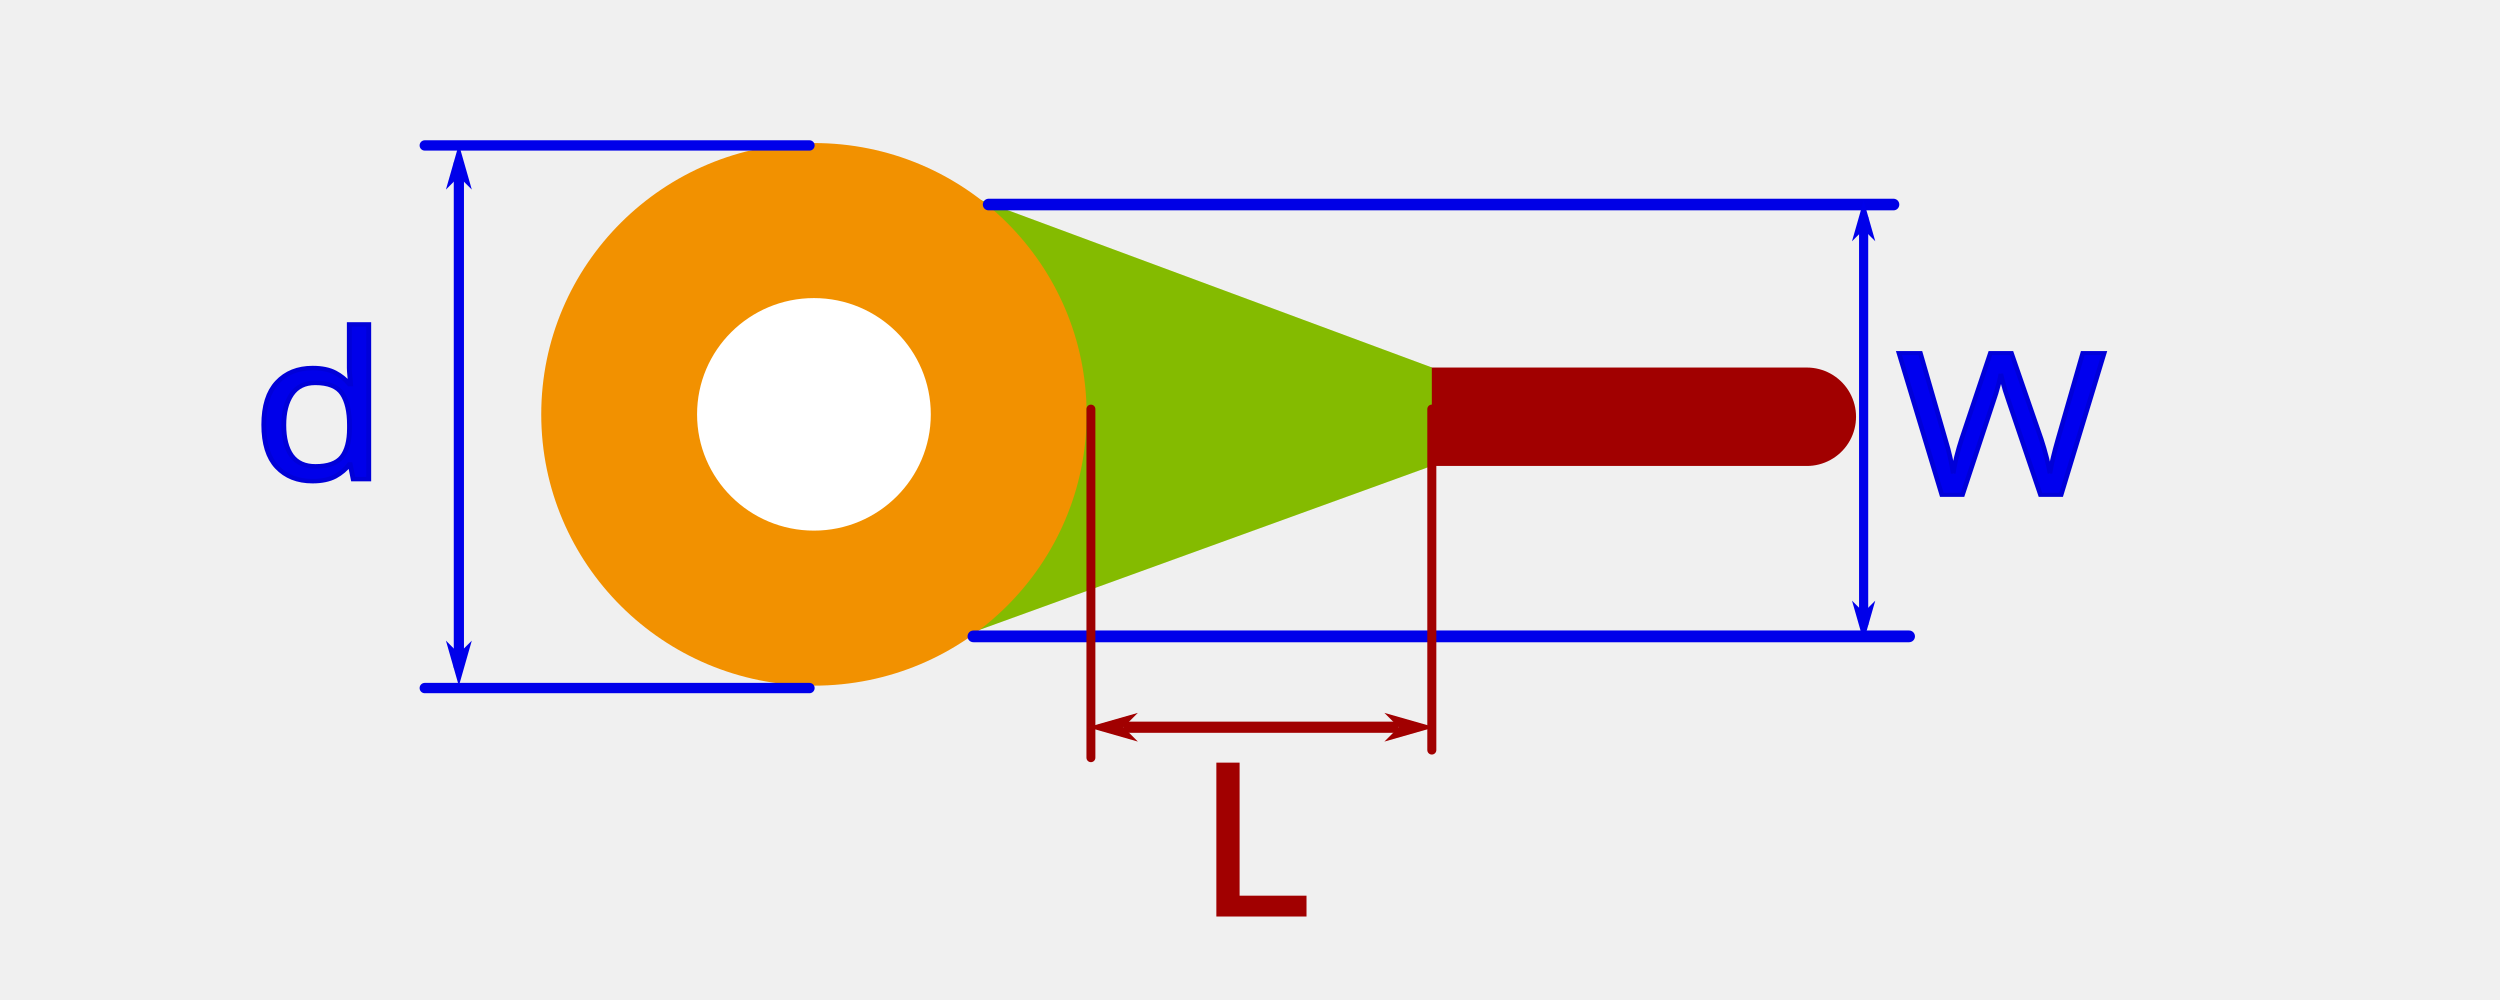
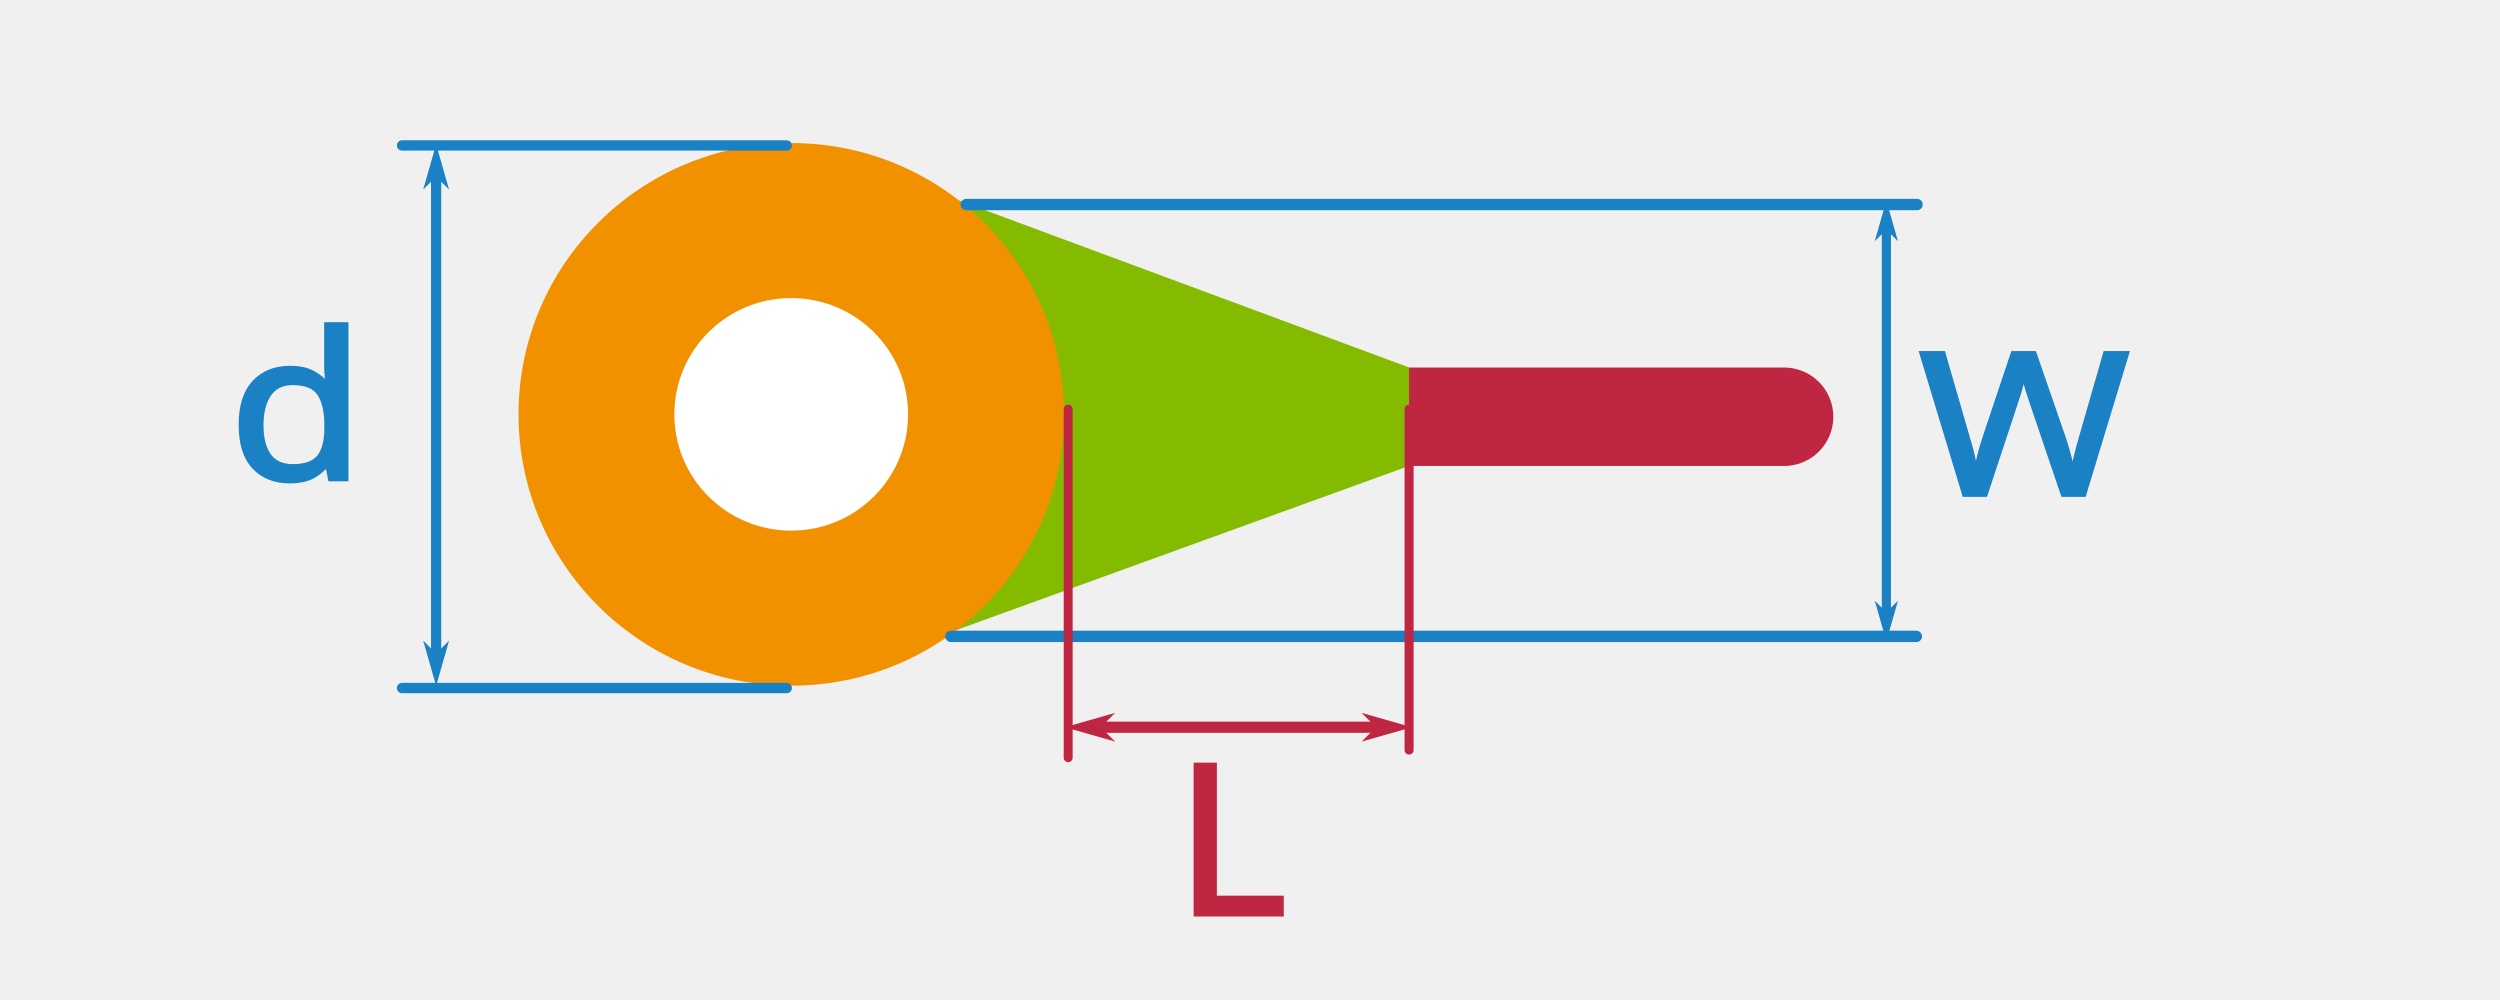
<svg xmlns="http://www.w3.org/2000/svg" id="Слой_1" data-name="Слой 1" viewBox="0 0 220 88" version="1.1" width="220" height="88">
  <defs id="defs115772">
    <marker style="overflow:visible" id="Arrow1Send" refX="0" refY="0" orient="auto">
-       <path transform="matrix(-0.2,0,0,-0.2,-1.2,0)" style="fill:#0000ea;fill-opacity:1;fill-rule:evenodd;stroke:#0000ea;stroke-width:1pt;stroke-opacity:1" d="M 0,0 5,-5 -12.5,0 5,5 Z" id="path863" />
+       <path transform="matrix(-0.2,0,0,-0.2,-1.2,0)" style="fill:#1a81c4;fill-opacity:1;fill-rule:evenodd;stroke:#1a81c4;stroke-width:1pt;stroke-opacity:1" d="M 0,0 5,-5 -12.5,0 5,5 Z" id="path863" />
    </marker>
    <marker style="overflow:visible" id="marker2082" refX="0" refY="0" orient="auto">
      <path transform="scale(-0.6)" d="M 8.719,4.034 -2.207,0.016 8.719,-4.002 c -1.745,2.372 -1.735,5.617 -6e-7,8.035 z" style="fill:#000000;fill-opacity:1;fill-rule:evenodd;stroke:#000000;stroke-width:0.625;stroke-linejoin:round;stroke-opacity:1" id="path2080" />
    </marker>
    <marker style="overflow:visible" id="marker1866" refX="0" refY="0" orient="auto">
      <path transform="scale(0.6)" d="M 8.719,4.034 -2.207,0.016 8.719,-4.002 c -1.745,2.372 -1.735,5.617 -6e-7,8.035 z" style="fill:#000000;fill-opacity:1;fill-rule:evenodd;stroke:#000000;stroke-width:0.625;stroke-linejoin:round;stroke-opacity:1" id="path1864" />
    </marker>
    <marker style="overflow:visible" id="Arrow1Lend" refX="0" refY="0" orient="auto">
      <path transform="matrix(-0.8,0,0,-0.8,-10,0)" style="fill:#000000;fill-opacity:1;fill-rule:evenodd;stroke:#000000;stroke-width:1pt;stroke-opacity:1" d="M 0,0 5,-5 -12.5,0 5,5 Z" id="path851" />
    </marker>
    <marker style="overflow:visible" id="Tail" refX="0" refY="0" orient="auto">
      <g transform="scale(-1.2)" id="g896" style="fill:#000000;fill-opacity:1;stroke:#000000;stroke-opacity:1">
        <path style="fill:#000000;fill-opacity:1;fill-rule:evenodd;stroke:#000000;stroke-width:0.8;stroke-linecap:round;stroke-opacity:1" d="M -3.805,-3.959 0.544,0" id="path884" />
        <path style="fill:#000000;fill-opacity:1;fill-rule:evenodd;stroke:#000000;stroke-width:0.8;stroke-linecap:round;stroke-opacity:1" d="M -1.287,-3.959 3.062,0" id="path886" />
        <path style="fill:#000000;fill-opacity:1;fill-rule:evenodd;stroke:#000000;stroke-width:0.8;stroke-linecap:round;stroke-opacity:1" d="M 1.305,-3.959 5.654,0" id="path888" />
        <path style="fill:#000000;fill-opacity:1;fill-rule:evenodd;stroke:#000000;stroke-width:0.8;stroke-linecap:round;stroke-opacity:1" d="M -3.805,4.178 0.544,0.22" id="path890" />
        <path style="fill:#000000;fill-opacity:1;fill-rule:evenodd;stroke:#000000;stroke-width:0.8;stroke-linecap:round;stroke-opacity:1" d="M -1.287,4.178 3.062,0.22" id="path892" />
        <path style="fill:#000000;fill-opacity:1;fill-rule:evenodd;stroke:#000000;stroke-width:0.8;stroke-linecap:round;stroke-opacity:1" d="M 1.305,4.178 5.654,0.22" id="path894" />
      </g>
    </marker>
    <marker style="overflow:visible" id="Arrow2Mend" refX="0" refY="0" orient="auto">
      <path transform="scale(-0.6)" d="M 8.719,4.034 -2.207,0.016 8.719,-4.002 c -1.745,2.372 -1.735,5.617 -6e-7,8.035 z" style="fill:#000000;fill-opacity:1;fill-rule:evenodd;stroke:#000000;stroke-width:0.625;stroke-linejoin:round;stroke-opacity:1" id="path875" />
    </marker>
    <marker style="overflow:visible" id="Arrow2Sstart" refX="0" refY="0" orient="auto">
      <path transform="matrix(0.3,0,0,0.3,-0.69,0)" d="M 8.719,4.034 -2.207,0.016 8.719,-4.002 c -1.745,2.372 -1.735,5.617 -6e-7,8.035 z" style="fill:#000000;fill-opacity:1;fill-rule:evenodd;stroke:#000000;stroke-width:0.625;stroke-linejoin:round;stroke-opacity:1" id="path878" />
    </marker>
    <marker style="overflow:visible" id="Arrow1Sstart" refX="0" refY="0" orient="auto">
-       <path transform="matrix(0.2,0,0,0.2,1.2,0)" style="fill:#0000ea;fill-opacity:1;fill-rule:evenodd;stroke:#0000ea;stroke-width:1pt;stroke-opacity:1" d="M 0,0 5,-5 -12.5,0 5,5 Z" id="path860" />
+       <path transform="matrix(0.2,0,0,0.2,1.2,0)" style="fill:#1a81c4;fill-opacity:1;fill-rule:evenodd;stroke:#1a81c4;stroke-width:1pt;stroke-opacity:1" d="M 0,0 5,-5 -12.5,0 5,5 Z" id="path860" />
    </marker>
    <marker style="overflow:visible" id="Arrow1Mstart" refX="0" refY="0" orient="auto">
      <path transform="matrix(0.4,0,0,0.4,4,0)" style="fill:#000000;fill-opacity:1;fill-rule:evenodd;stroke:#000000;stroke-width:1pt;stroke-opacity:1" d="M 0,0 5,-5 -12.5,0 5,5 Z" id="path854" />
    </marker>
    <marker style="overflow:visible" id="Arrow1Lstart" refX="0" refY="0" orient="auto">
      <path transform="matrix(0.8,0,0,0.8,10,0)" style="fill:#000000;fill-opacity:1;fill-rule:evenodd;stroke:#000000;stroke-width:1pt;stroke-opacity:1" d="M 0,0 5,-5 -12.5,0 5,5 Z" id="path848" />
    </marker>
    <style id="style115770">.cls-1{fill:#f29100;}.cls-2{fill:#b9b9b9;}</style>
    <marker style="overflow:visible" id="Arrow1Sstart-8" refX="0" refY="0" orient="auto">
-       <path transform="matrix(0.2,0,0,0.2,1.2,0)" style="fill:#0000ea;fill-opacity:1;fill-rule:evenodd;stroke:#0000ea;stroke-width:1pt;stroke-opacity:1" d="M 0,0 5,-5 -12.5,0 5,5 Z" id="path860-9" />
+       <path transform="matrix(0.2,0,0,0.2,1.2,0)" style="fill:#1a81c4;fill-opacity:1;fill-rule:evenodd;stroke:#1a81c4;stroke-width:1pt;stroke-opacity:1" d="M 0,0 5,-5 -12.5,0 5,5 Z" id="path860-9" />
    </marker>
    <marker style="overflow:visible" id="Arrow1Send-0" refX="0" refY="0" orient="auto">
-       <path transform="matrix(-0.2,0,0,-0.2,-1.2,0)" style="fill:#0000ea;fill-opacity:1;fill-rule:evenodd;stroke:#0000ea;stroke-width:1pt;stroke-opacity:1" d="M 0,0 5,-5 -12.5,0 5,5 Z" id="path863-8" />
+       <path transform="matrix(-0.2,0,0,-0.2,-1.2,0)" style="fill:#1a81c4;fill-opacity:1;fill-rule:evenodd;stroke:#1a81c4;stroke-width:1pt;stroke-opacity:1" d="M 0,0 5,-5 -12.5,0 5,5 Z" id="path863-8" />
    </marker>
    <marker style="overflow:visible" id="marker15697" refX="0" refY="0" orient="auto-start-reverse" markerWidth="4.499" markerHeight="2.571" viewBox="0 0 8.75 5" preserveAspectRatio="xMidYMid">
      <path style="fill:context-stroke;fill-rule:evenodd;stroke:none" d="M 0,0 5,-5 -12.5,0 5,5 Z" id="path15695" transform="scale(-0.5)" />
    </marker>
    <marker style="overflow:visible" id="marker13751" refX="0" refY="0" orient="auto-start-reverse" markerWidth="4.499" markerHeight="2.571" viewBox="0 0 8.75 5" preserveAspectRatio="xMidYMid">
      <path style="fill:context-stroke;fill-rule:evenodd;stroke:none" d="M 0,0 5,-5 -12.5,0 5,5 Z" id="path13749" transform="scale(-0.5)" />
    </marker>
  </defs>
-   <path style="fill:#a10000;fill-opacity:1;stroke:#a10000;stroke-width:8.662px;stroke-linecap:round;stroke-linejoin:miter;stroke-opacity:1" d="m 115,36.674 h 44" id="path2800" />
-   <path style="fill:#84bb00;fill-opacity:1;stroke:#000000;stroke-width:0;stroke-linecap:butt;stroke-linejoin:miter;stroke-miterlimit:4;stroke-dasharray:none;stroke-opacity:1" d="m 86,17.5 40,14.835 V 41 L 86,55.5" id="path15" />
-   <g id="g13" transform="matrix(3.428131,0,0,3.410699,30.48863,-4.465497)">
+   <path style="fill:#a10000;fill-opacity:1;stroke:#bf2641;stroke-width:8.662px;stroke-linecap:round;stroke-linejoin:miter;stroke-opacity:1" d="m 113,36.674 h 44" id="path2800" />
+   <path style="fill:#84bb00;fill-opacity:1;stroke:#000000;stroke-width:0;stroke-linecap:butt;stroke-linejoin:miter;stroke-miterlimit:4;stroke-dasharray:none;stroke-opacity:1" d="m 84,17.5 40,14.835 V 41 L 84,55.5" id="path15" />
+   <g id="g13" transform="matrix(3.428131,0,0,3.410699,28.48863,-4.465497)">
    <circle class="cls-1" cx="12" cy="12" r="7" id="circle115776" />
    <circle class="cls-2" cx="12" cy="12" id="circle115778" style="fill:#ffffff;fill-opacity:1;stroke-width:1" r="3" />
  </g>
-   <path style="fill:#0000cb;fill-opacity:1;stroke:#0000ea;stroke-width:0.91;stroke-linecap:round;stroke-linejoin:miter;stroke-miterlimit:3;stroke-dasharray:none;stroke-opacity:1" d="M 71.233,12.799 H 37.38 v 0" id="path842" />
-   <path style="fill:none;stroke:#0000ea;stroke-width:0.91;stroke-linecap:round;stroke-linejoin:miter;stroke-miterlimit:4;stroke-dasharray:none;stroke-opacity:1" d="M 71.233,60.549 H 37.38" id="path844" />
-   <path style="fill:none;stroke:#0000ea;stroke-width:0.897;stroke-linecap:butt;stroke-linejoin:miter;stroke-miterlimit:4;stroke-dasharray:none;stroke-opacity:1;marker-start:url(#Arrow1Sstart);marker-end:url(#Arrow1Send)" d="M 40.38,14.299 V 58.76" id="path2066" />
-   <path style="fill:none;stroke:#0000e6;stroke-width:1.024;stroke-linecap:round;stroke-linejoin:miter;stroke-miterlimit:3;stroke-dasharray:none;stroke-opacity:1" d="M 166.626,18 C 140.084,18 113.542,18 87,18" id="path842-2" />
-   <path style="fill:#0000ea;fill-opacity:1;stroke:#0000ea;stroke-width:1.033;stroke-linecap:round;stroke-linejoin:miter;stroke-miterlimit:3;stroke-dasharray:none;stroke-opacity:1" d="M 168,56 H 85.66 v 0" id="path842-2-5" />
-   <path style="fill:none;stroke:#9e0000;stroke-width:0.786;stroke-linecap:round;stroke-linejoin:miter;stroke-miterlimit:4;stroke-dasharray:none;stroke-opacity:1" d="m 96,36 v 30.678 0" id="path2810" />
-   <path style="fill:none;stroke:#a10000;stroke-width:0.795;stroke-linecap:round;stroke-linejoin:miter;stroke-miterlimit:4;stroke-dasharray:none;stroke-opacity:1" d="M 126,36 V 66.004" id="path2812" />
-   <path style="fill:none;stroke:#0000ea;stroke-width:0.806;stroke-linecap:butt;stroke-linejoin:miter;stroke-miterlimit:4;stroke-dasharray:none;stroke-opacity:1;marker-start:url(#Arrow1Sstart-8);marker-end:url(#Arrow1Send-0)" d="M 164,19.089 V 55" id="path2066-3" />
-   <text xml:space="preserve" style="font-size:18.748px;line-height:1.25;font-family:sans-serif;letter-spacing:0px;word-spacing:0px;fill:#0000ef;fill-opacity:1;stroke:#0000d8;stroke-width:0.384;stroke-linecap:round;stroke-miterlimit:4;stroke-dasharray:none;stroke-opacity:1" x="156.196" y="46.525" id="text2804" transform="scale(1.068365,0.9360098)">
-     <tspan id="tspan2802" x="156.196" y="46.525" style="font-style:normal;font-variant:normal;font-weight:normal;font-stretch:normal;font-size:18.667px;font-family:sans-serif;-inkscape-font-specification:'sans-serif, Normal';font-variant-ligatures:normal;font-variant-caps:normal;font-variant-numeric:normal;font-variant-east-asian:normal;fill:#0000ef;fill-opacity:1;stroke:#0000d8;stroke-width:0.384;stroke-linecap:round;stroke-miterlimit:4;stroke-dasharray:none;stroke-opacity:1">W</tspan>
+   <path style="fill:#0000cb;fill-opacity:1;stroke:#1a81c4;stroke-width:0.91;stroke-linecap:round;stroke-linejoin:miter;stroke-miterlimit:3;stroke-dasharray:none;stroke-opacity:1" d="M 69.233,12.799 H 35.38 v 0" id="path842" />
+   <path style="fill:none;stroke:#1a81c4;stroke-width:0.91;stroke-linecap:round;stroke-linejoin:miter;stroke-miterlimit:4;stroke-dasharray:none;stroke-opacity:1" d="M 69.233,60.549 H 35.38" id="path844" />
+   <path style="fill:none;stroke:#1a81c4;stroke-width:0.897;stroke-linecap:butt;stroke-linejoin:miter;stroke-miterlimit:4;stroke-dasharray:none;stroke-opacity:1;marker-start:url(#Arrow1Sstart);marker-end:url(#Arrow1Send)" d="M 38.38,14.299 V 58.76" id="path2066" />
+   <path style="fill:none;stroke:#1a81c4;stroke-width:1;stroke-linecap:round;stroke-linejoin:miter;stroke-miterlimit:3;stroke-dasharray:none;stroke-opacity:1" d="m 168.703,18 c -27.892,0 -55.785,0 -83.677,0" id="path842-2" />
+   <path style="fill:#1a81c4;fill-opacity:1;stroke:#1a81c4;stroke-width:1;stroke-linecap:round;stroke-linejoin:miter;stroke-miterlimit:3;stroke-dasharray:none;stroke-opacity:1" d="M 168.639,56 H 83.676 v 0" id="path842-2-5" />
+   <path style="fill:none;stroke:#bf2641;stroke-width:0.786;stroke-linecap:round;stroke-linejoin:miter;stroke-miterlimit:4;stroke-dasharray:none;stroke-opacity:1" d="m 94,36 v 30.678 0" id="path2810" />
+   <path style="fill:none;stroke:#bf2641;stroke-width:0.795;stroke-linecap:round;stroke-linejoin:miter;stroke-miterlimit:4;stroke-dasharray:none;stroke-opacity:1" d="M 124,36 V 66.004" id="path2812" />
+   <path style="fill:none;stroke:#1a81c4;stroke-width:0.806;stroke-linecap:butt;stroke-linejoin:miter;stroke-miterlimit:4;stroke-dasharray:none;stroke-opacity:1;marker-start:url(#Arrow1Sstart-8);marker-end:url(#Arrow1Send-0)" d="M 166,19.089 V 55" id="path2066-3" />
+   <text xml:space="preserve" style="font-size:18.748px;line-height:1.25;font-family:sans-serif;letter-spacing:0px;word-spacing:0px;fill:#1a81c4;fill-opacity:1;stroke:#1a81c4;stroke-width:0.384;stroke-linecap:round;stroke-miterlimit:4;stroke-dasharray:none;stroke-opacity:1" x="158.068" y="46.525" id="text2804" transform="scale(1.068365,0.9360098)">
+     <tspan id="tspan2802" x="158.068" y="46.525" style="font-style:normal;font-variant:normal;font-weight:normal;font-stretch:normal;font-size:18.667px;font-family:sans-serif;-inkscape-font-specification:'sans-serif, Normal';font-variant-ligatures:normal;font-variant-caps:normal;font-variant-numeric:normal;font-variant-east-asian:normal;fill:#1a81c4;fill-opacity:1;stroke:#1a81c4;stroke-width:0.384;stroke-linecap:round;stroke-miterlimit:4;stroke-dasharray:none;stroke-opacity:1">W</tspan>
  </text>
-   <text xml:space="preserve" style="font-size:17.234px;line-height:1.25;font-family:sans-serif;letter-spacing:0px;word-spacing:0px;fill:#a10000;fill-opacity:1;stroke:#a10000;stroke-width:0.353;stroke-miterlimit:4;stroke-dasharray:none;stroke-opacity:1" x="104.315" y="81.303" id="text2808" transform="scale(1.010258,0.9898466)">
-     <tspan id="tspan2806" x="104.315" y="81.303" style="font-style:normal;font-variant:normal;font-weight:normal;font-stretch:normal;font-size:18.667px;font-family:sans-serif;-inkscape-font-specification:'sans-serif, Normal';font-variant-ligatures:normal;font-variant-caps:normal;font-variant-numeric:normal;font-variant-east-asian:normal;fill:#a10000;fill-opacity:1;stroke:#a10000;stroke-width:0.353;stroke-miterlimit:4;stroke-dasharray:none;stroke-opacity:1">L</tspan>
+   <text xml:space="preserve" style="font-size:17.234px;line-height:1.25;font-family:sans-serif;letter-spacing:0px;word-spacing:0px;fill:#bf2641;fill-opacity:1;stroke:#bf2641;stroke-width:0.353;stroke-miterlimit:4;stroke-dasharray:none;stroke-opacity:1" x="102.335" y="81.303" id="text2808" transform="scale(1.010258,0.9898466)">
+     <tspan id="tspan2806" x="102.335" y="81.303" style="font-style:normal;font-variant:normal;font-weight:normal;font-stretch:normal;font-size:18.667px;font-family:sans-serif;-inkscape-font-specification:'sans-serif, Normal';font-variant-ligatures:normal;font-variant-caps:normal;font-variant-numeric:normal;font-variant-east-asian:normal;fill:#bf2641;fill-opacity:1;stroke:#bf2641;stroke-width:0.353;stroke-miterlimit:4;stroke-dasharray:none;stroke-opacity:1">L</tspan>
  </text>
-   <path style="fill:#a10000;fill-opacity:1;stroke:#a10000;stroke-width:0.983;stroke-linecap:butt;stroke-linejoin:miter;stroke-miterlimit:4;stroke-dasharray:none;stroke-opacity:1;marker-start:url(#marker15697);marker-end:url(#marker13751)" d="M 98.868,63.996 H 123.087" id="path550-0" />
-   <text xml:space="preserve" style="font-size:26.714px;line-height:1.25;font-family:sans-serif;letter-spacing:0px;word-spacing:0px;fill:#0000ea;fill-opacity:1;stroke:#0000d8;stroke-width:0.41;stroke-miterlimit:4;stroke-dasharray:none;stroke-opacity:1" x="21.244" y="43.944" id="text2758" transform="scale(1.042274,0.9594402)">
-     <tspan id="tspan2756" x="21.244" y="43.944" style="font-style:normal;font-variant:normal;font-weight:normal;font-stretch:normal;font-size:18.667px;font-family:'Snell Roundhand';-inkscape-font-specification:'Snell Roundhand, Normal';font-variant-ligatures:normal;font-variant-caps:normal;font-variant-numeric:normal;font-variant-east-asian:normal;fill:#0000ea;fill-opacity:1;stroke:#0000d8;stroke-width:0.41;stroke-miterlimit:4;stroke-dasharray:none;stroke-opacity:1">d</tspan>
+   <path style="fill:#a10000;fill-opacity:1;stroke:#bf2641;stroke-width:0.983;stroke-linecap:butt;stroke-linejoin:miter;stroke-miterlimit:4;stroke-dasharray:none;stroke-opacity:1;marker-start:url(#marker15697);marker-end:url(#marker13751)" d="M 96.868,63.996 H 121.087" id="path550-0" />
+   <text xml:space="preserve" style="font-size:26.714px;line-height:1.25;font-family:sans-serif;letter-spacing:0px;word-spacing:0px;fill:#1a81c4;fill-opacity:1;stroke:#1a81c4;stroke-width:0.41;stroke-miterlimit:4;stroke-dasharray:none;stroke-opacity:1" x="19.325" y="43.944" id="text2758" transform="scale(1.042274,0.9594402)">
+     <tspan id="tspan2756" x="19.325" y="43.944" style="font-style:normal;font-variant:normal;font-weight:normal;font-stretch:normal;font-size:18.667px;font-family:'Snell Roundhand';-inkscape-font-specification:'Snell Roundhand, Normal';font-variant-ligatures:normal;font-variant-caps:normal;font-variant-numeric:normal;font-variant-east-asian:normal;fill:#1a81c4;fill-opacity:1;stroke:#1a81c4;stroke-width:0.41;stroke-miterlimit:4;stroke-dasharray:none;stroke-opacity:1">d</tspan>
  </text>
</svg>
